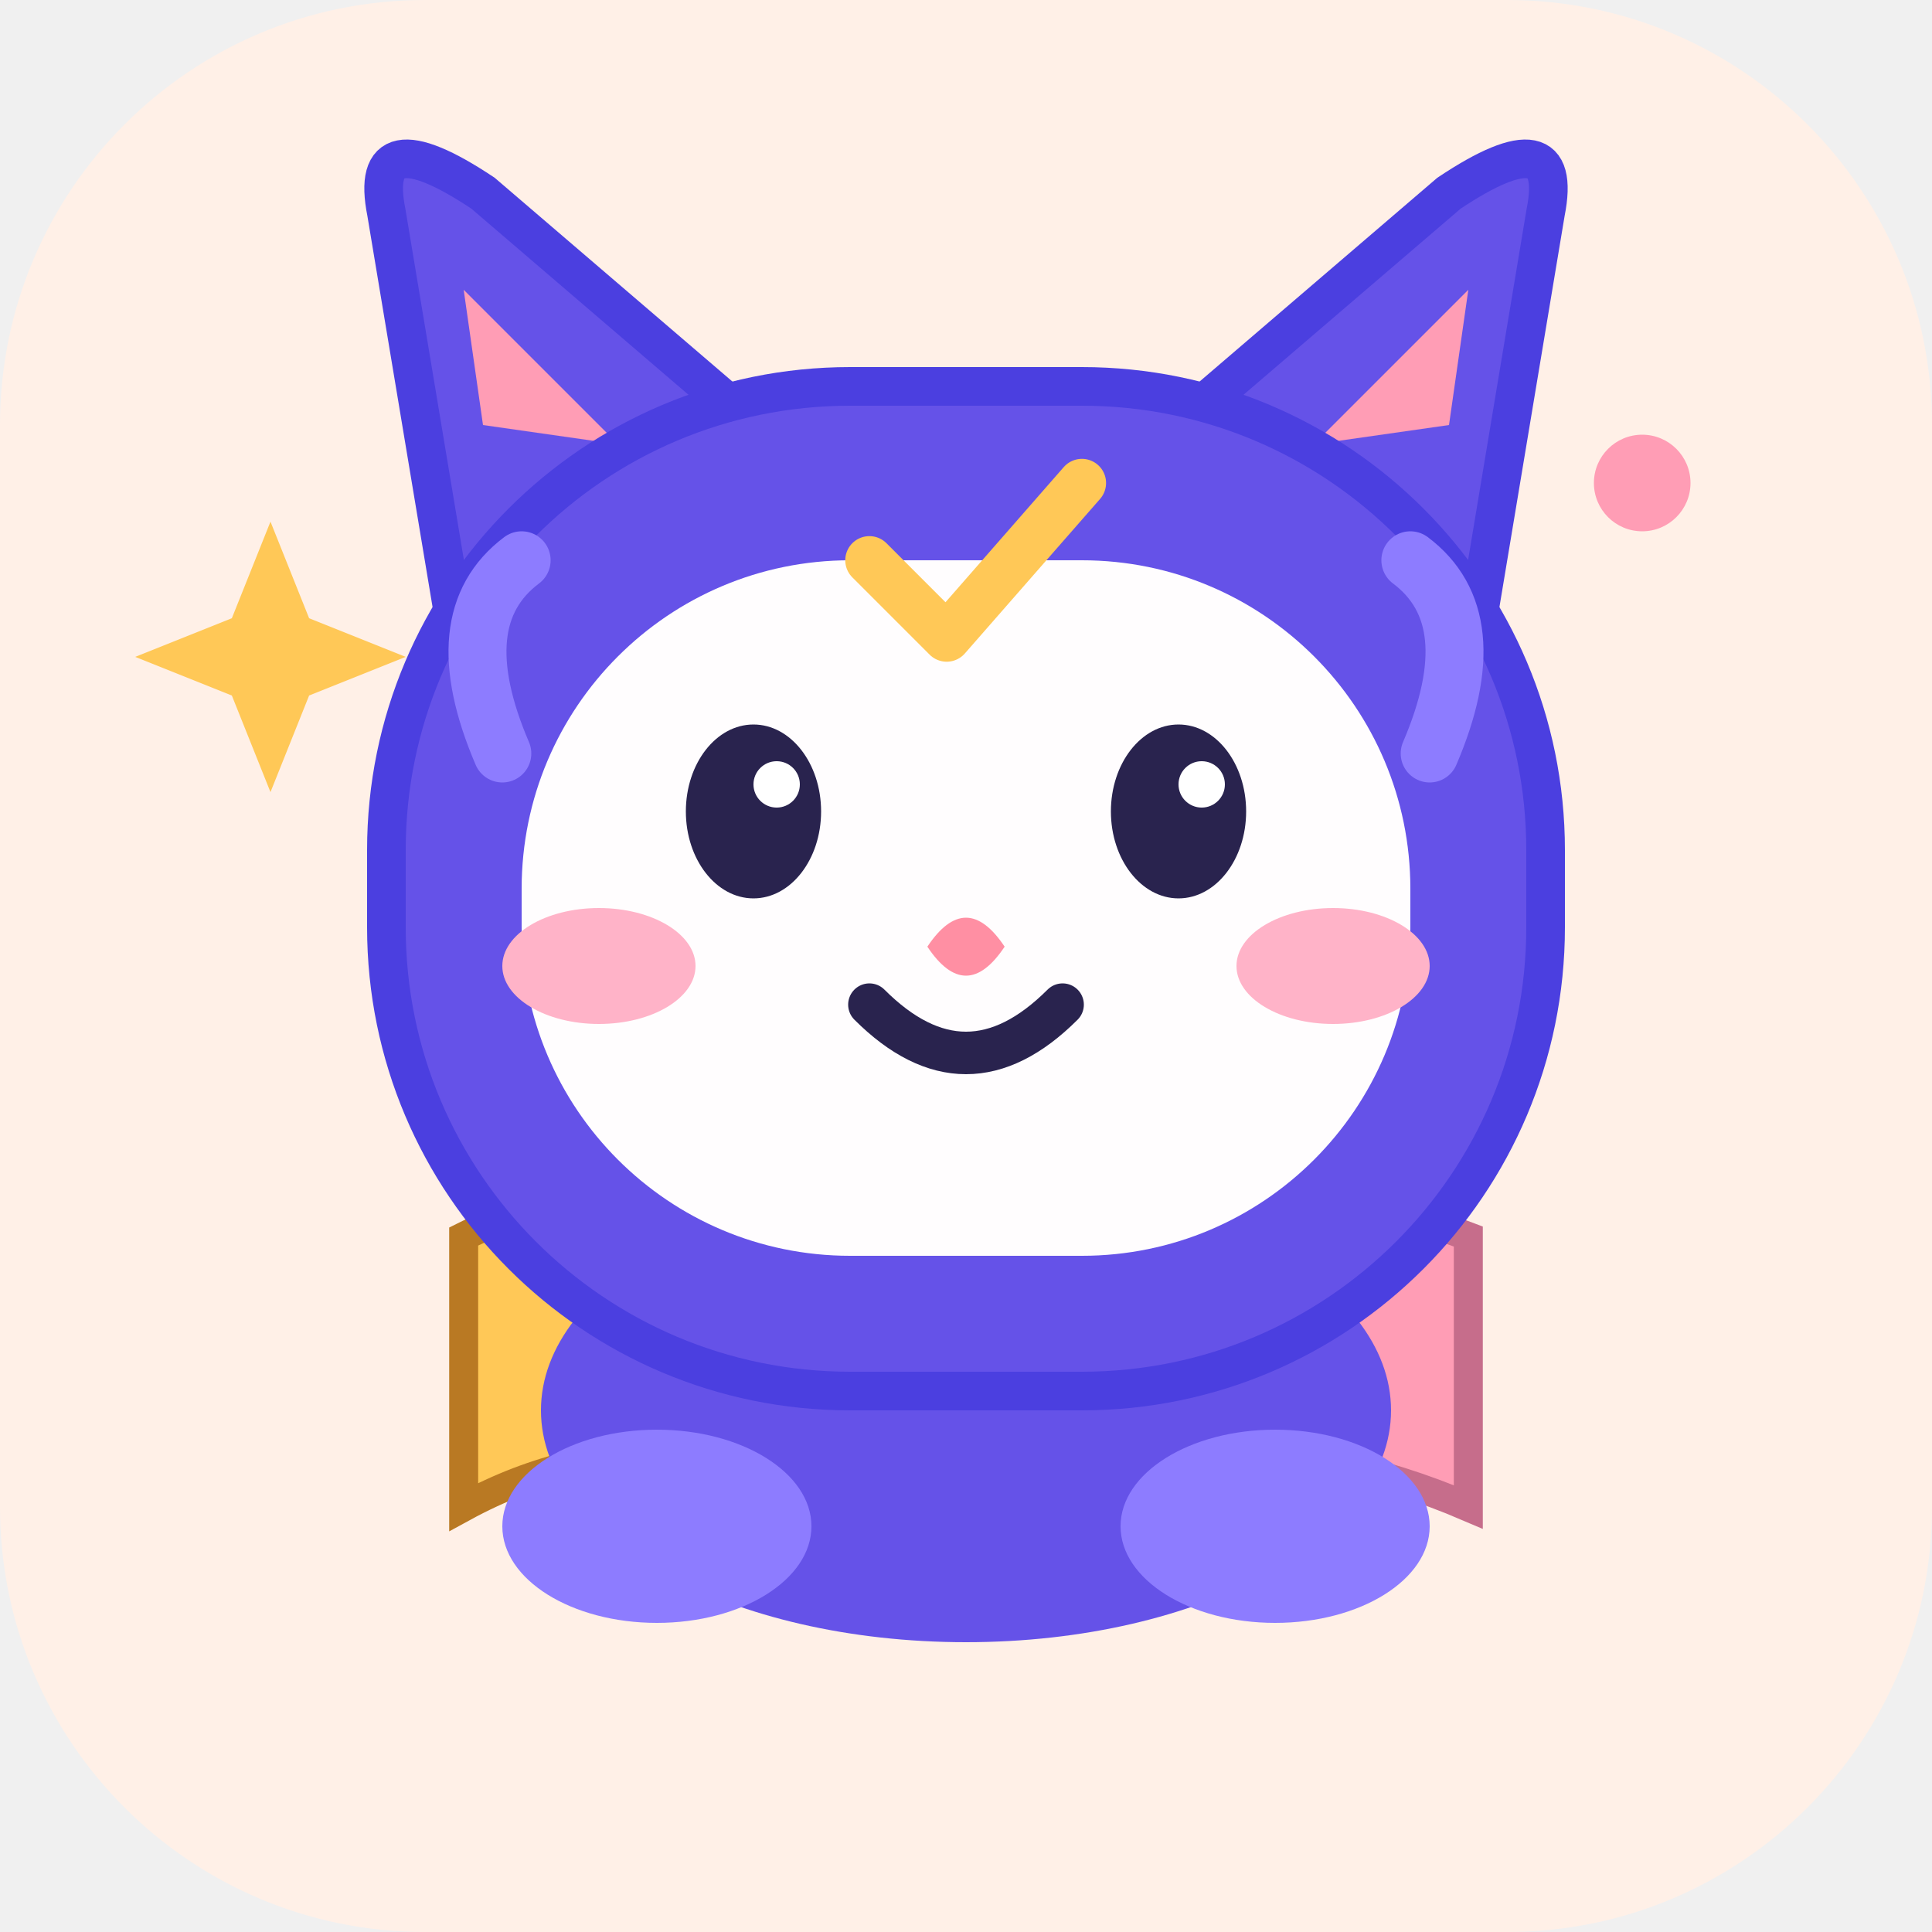
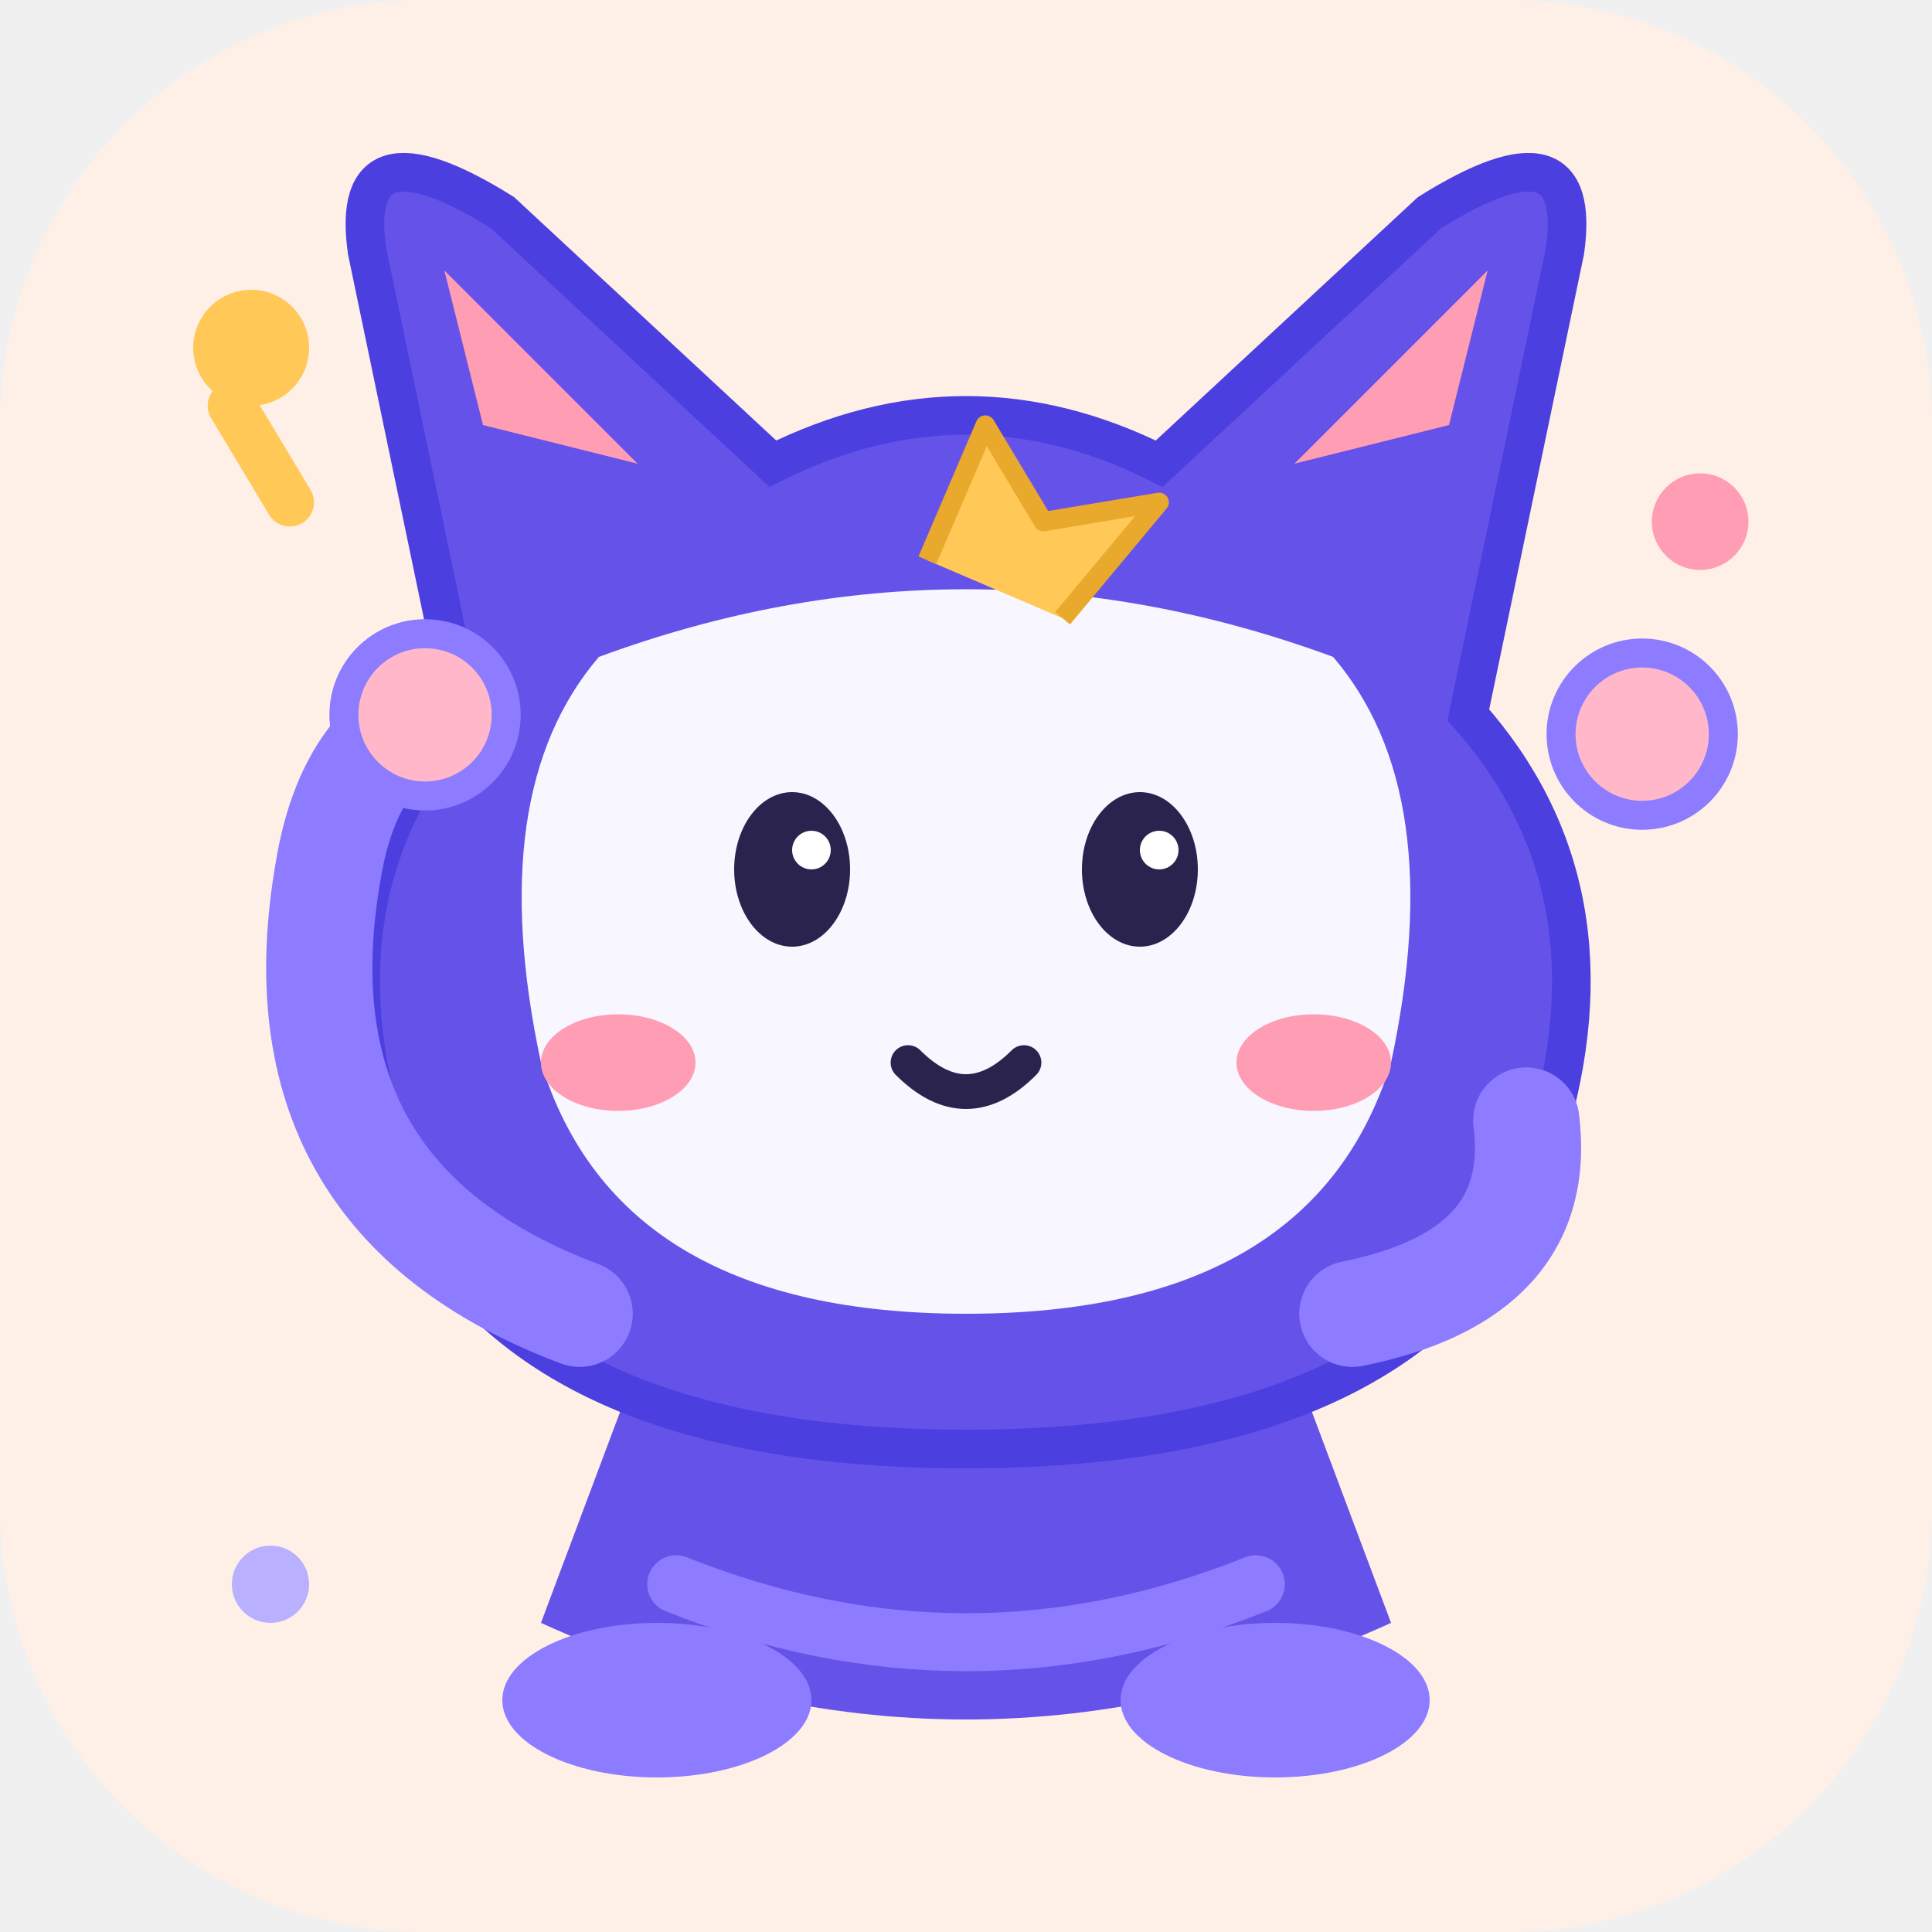
- <svg xmlns="http://www.w3.org/2000/svg" viewBox="0 0 100 100" role="img" aria-label="Taktiva mascot 2">
+ <svg xmlns="http://www.w3.org/2000/svg" viewBox="0 0 100 100" role="img" aria-label="Taktiva mascot pose 2">
  <rect width="100" height="100" rx="22" fill="#FFF0E7" />
-   <path d="M12 32 l2 -5 l2 5 l5 2 l-5 2 l-2 5 l-2 -5 l-5 -2Z" fill="#FFC857" />
-   <circle cx="85" cy="25" r="2.5" fill="#FF9DB5" />
-   <path d="M24 64 Q34 59 49 66 L49 79 Q35 72 24 78 Z" fill="#FFC857" stroke="#B97923" stroke-width="1.5" />
-   <path d="M49 66 Q63 59 76 64 L76 78 Q62 72 49 79 Z" fill="#FF9DB5" stroke="#C66D8B" stroke-width="1.5" />
-   <path d="M49 66 V79" stroke="#fff" stroke-width="2" />
-   <path d="M24 35 L20 11 Q19 6 25 10 L39 22Z" fill="#6552E8" stroke="#4B3FE0" stroke-width="2" />
-   <path d="M76 35 L80 11 Q81 6 75 10 L61 22Z" fill="#6552E8" stroke="#4B3FE0" stroke-width="2" />
-   <path d="M25 22 L24 15 L32 23Z M75 22 L76 15 L68 23Z" fill="#FF9DB5" />
-   <ellipse cx="50" cy="73" rx="22" ry="12" fill="#6552E8" />
-   <ellipse cx="34" cy="79" rx="8" ry="5" fill="#8D7CFF" />
-   <ellipse cx="66" cy="79" rx="8" ry="5" fill="#8D7CFF" />
-   <rect x="20" y="20" width="60" height="52" rx="24" fill="#6552E8" stroke="#4B3FE0" stroke-width="2" />
-   <rect x="27" y="29" width="46" height="36" rx="17" fill="#FFFDFE" />
-   <ellipse cx="39" cy="42" rx="3.5" ry="4.5" fill="#29234E" />
-   <ellipse cx="61" cy="42" rx="3.5" ry="4.5" fill="#29234E" />
-   <circle cx="40.2" cy="40.6" r="1.2" fill="#fff" />
-   <circle cx="62.2" cy="40.6" r="1.2" fill="#fff" />
-   <ellipse cx="31" cy="50" rx="5" ry="3" fill="#FFB3C8" />
-   <ellipse cx="69" cy="50" rx="5" ry="3" fill="#FFB3C8" />
-   <path d="M45 52 Q50 57 55 52" fill="none" stroke="#29234E" stroke-width="2.2" stroke-linecap="round" />
-   <path d="M48 49 Q50 46 52 49 Q50 52 48 49Z" fill="#FF8FA3" />
-   <path d="M45 29 l4 4 l7 -8" fill="none" stroke="#FFC857" stroke-width="2.5" stroke-linecap="round" stroke-linejoin="round" />
-   <path d="M26 39 Q23 32 27 29 M74 39 Q77 32 73 29" stroke="#8D7CFF" stroke-width="3" fill="none" stroke-linecap="round" />
+   <circle cx="13" cy="18" r="3" fill="#FFC857" />
+   <circle cx="88" cy="27" r="2.5" fill="#FF9DB5" />
+   <circle cx="14" cy="82" r="2" fill="#B9B0FF" />
+   <path d="M34 68 Q50 58 66 68 L72 84 Q50 94 28 84Z" fill="#6552E8" />
+   <ellipse cx="34" cy="88" rx="8" ry="4" fill="#8D7CFF" />
+   <ellipse cx="66" cy="88" rx="8" ry="4" fill="#8D7CFF" />
+   <path d="M15 26 l-3 -5 M22 20 l0 -6 M29 25 l4 -5" stroke="#FFC857" stroke-width="2.5" stroke-linecap="round" />
+   <g>
+     <path d="M24 37 L19 13 Q18 6 26 11 L40 24 Q50 19 60 24 L74 11 Q82 6 81 13 L76 37 Q84 46 80 59 Q75 75 50 75 Q25 75 20 59 Q16 46 24 37Z" fill="#6552E8" stroke="#4B3FE0" stroke-width="2" />
+     <path d="M25 22 L23 14 L33 24Z M75 22 L77 14 L67 24Z" fill="#FF9DB5" />
+     <path d="M31 34 Q50 27 69 34 Q75 41 72 55 Q68 68 50 68 Q32 68 28 55 Q25 41 31 34Z" fill="#F8F6FF" />
+     <ellipse cx="41" cy="45" rx="3" ry="4" fill="#29234E" />
+     <ellipse cx="59" cy="45" rx="3" ry="4" fill="#29234E" />
+     <circle cx="42" cy="44" r="1" fill="#fff" />
+     <circle cx="60" cy="44" r="1" fill="#fff" />
+     <path d="M47 55 q3 3 6 0" fill="none" stroke="#29234E" stroke-width="1.8" stroke-linecap="round" />
+     <ellipse cx="32" cy="55" rx="4" ry="2.5" fill="#FF9DB5" />
+     <ellipse cx="68" cy="55" rx="4" ry="2.5" fill="#FF9DB5" />
+     <path d="M48 29 l3 -7 3 5 6 -1 -5 6" fill="#FFC857" stroke="#E9A92D" stroke-width="1" stroke-linejoin="round" />
+   </g>
+   <g fill="none" stroke="#8D7CFF" stroke-width="5.5" stroke-linecap="round" stroke-linejoin="round">
+     <path d="M30 68 Q14 62 17 45 Q18 39 22 37" />
+     <path d="M70 68 Q80 66 79 58" />
+   </g>
+   <circle cx="22" cy="37" r="4.2" fill="#FFB7C9" stroke="#8D7CFF" stroke-width="1.5" />
+   <circle cx="85" cy="38" r="4.2" fill="#FFB7C9" stroke="#8D7CFF" stroke-width="1.5" />
+   <path d="M35 82 Q50 88 65 82" fill="none" stroke="#8D7CFF" stroke-width="3" stroke-linecap="round" />
</svg>
